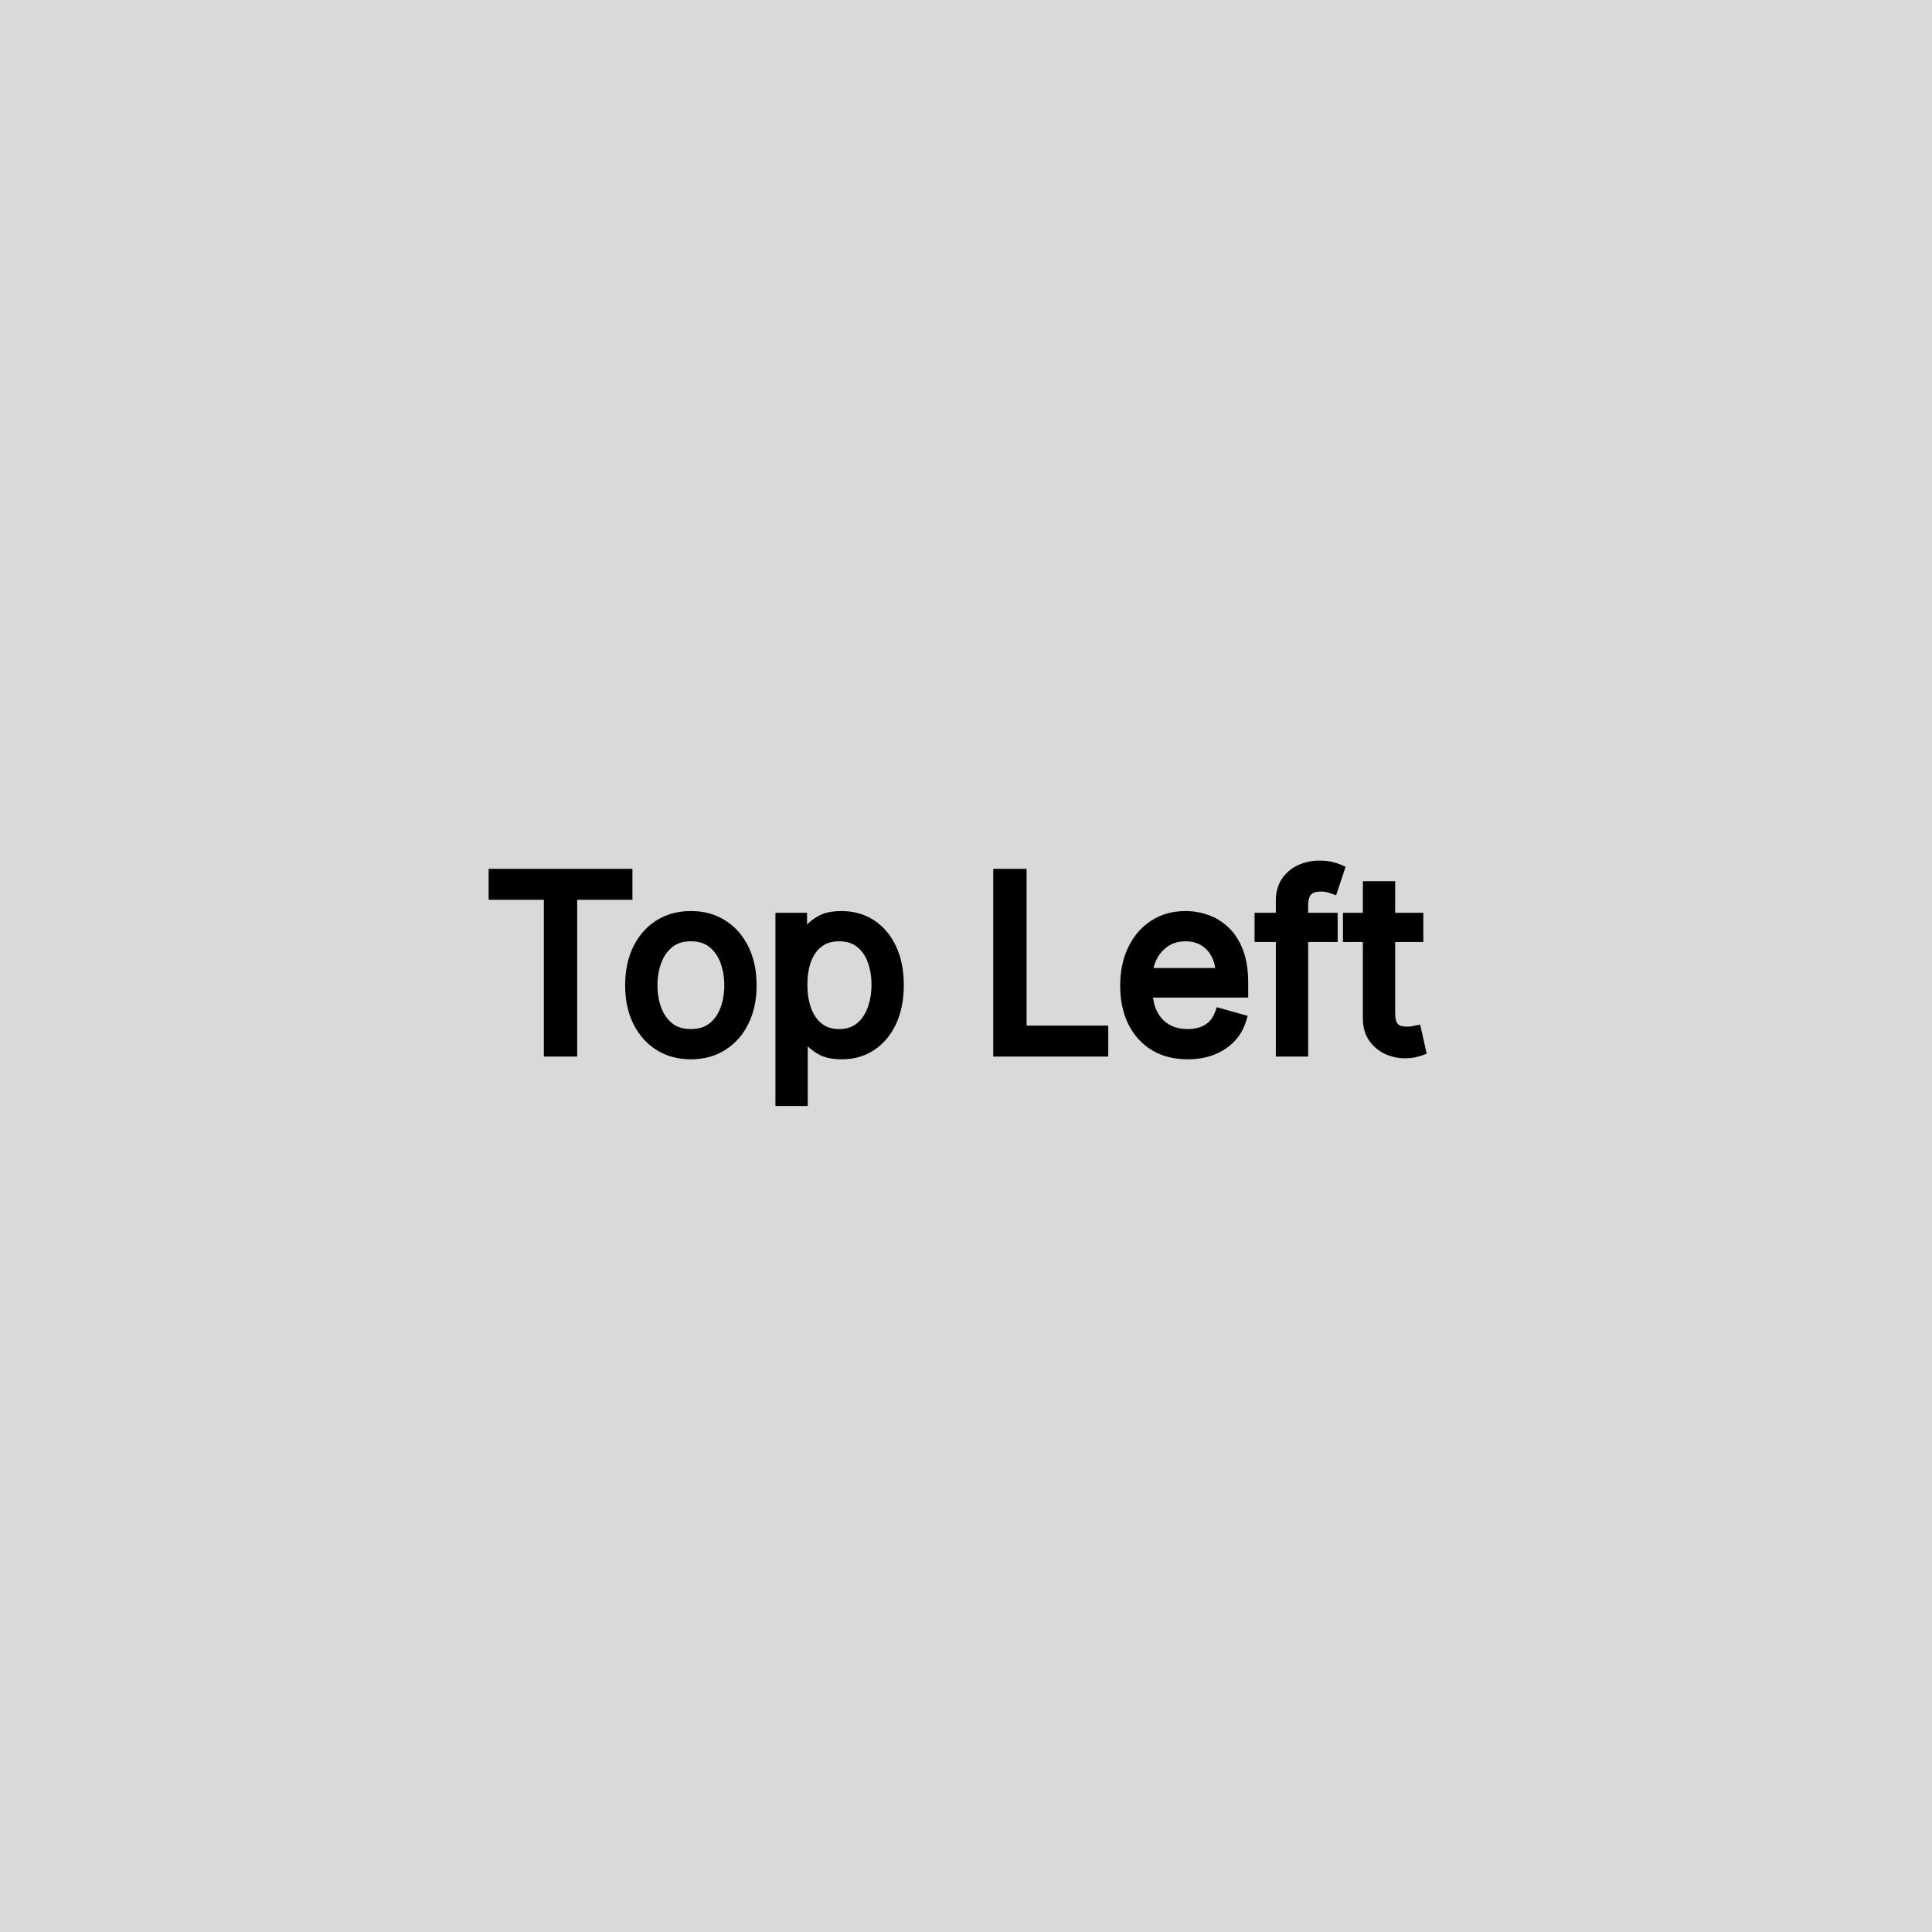
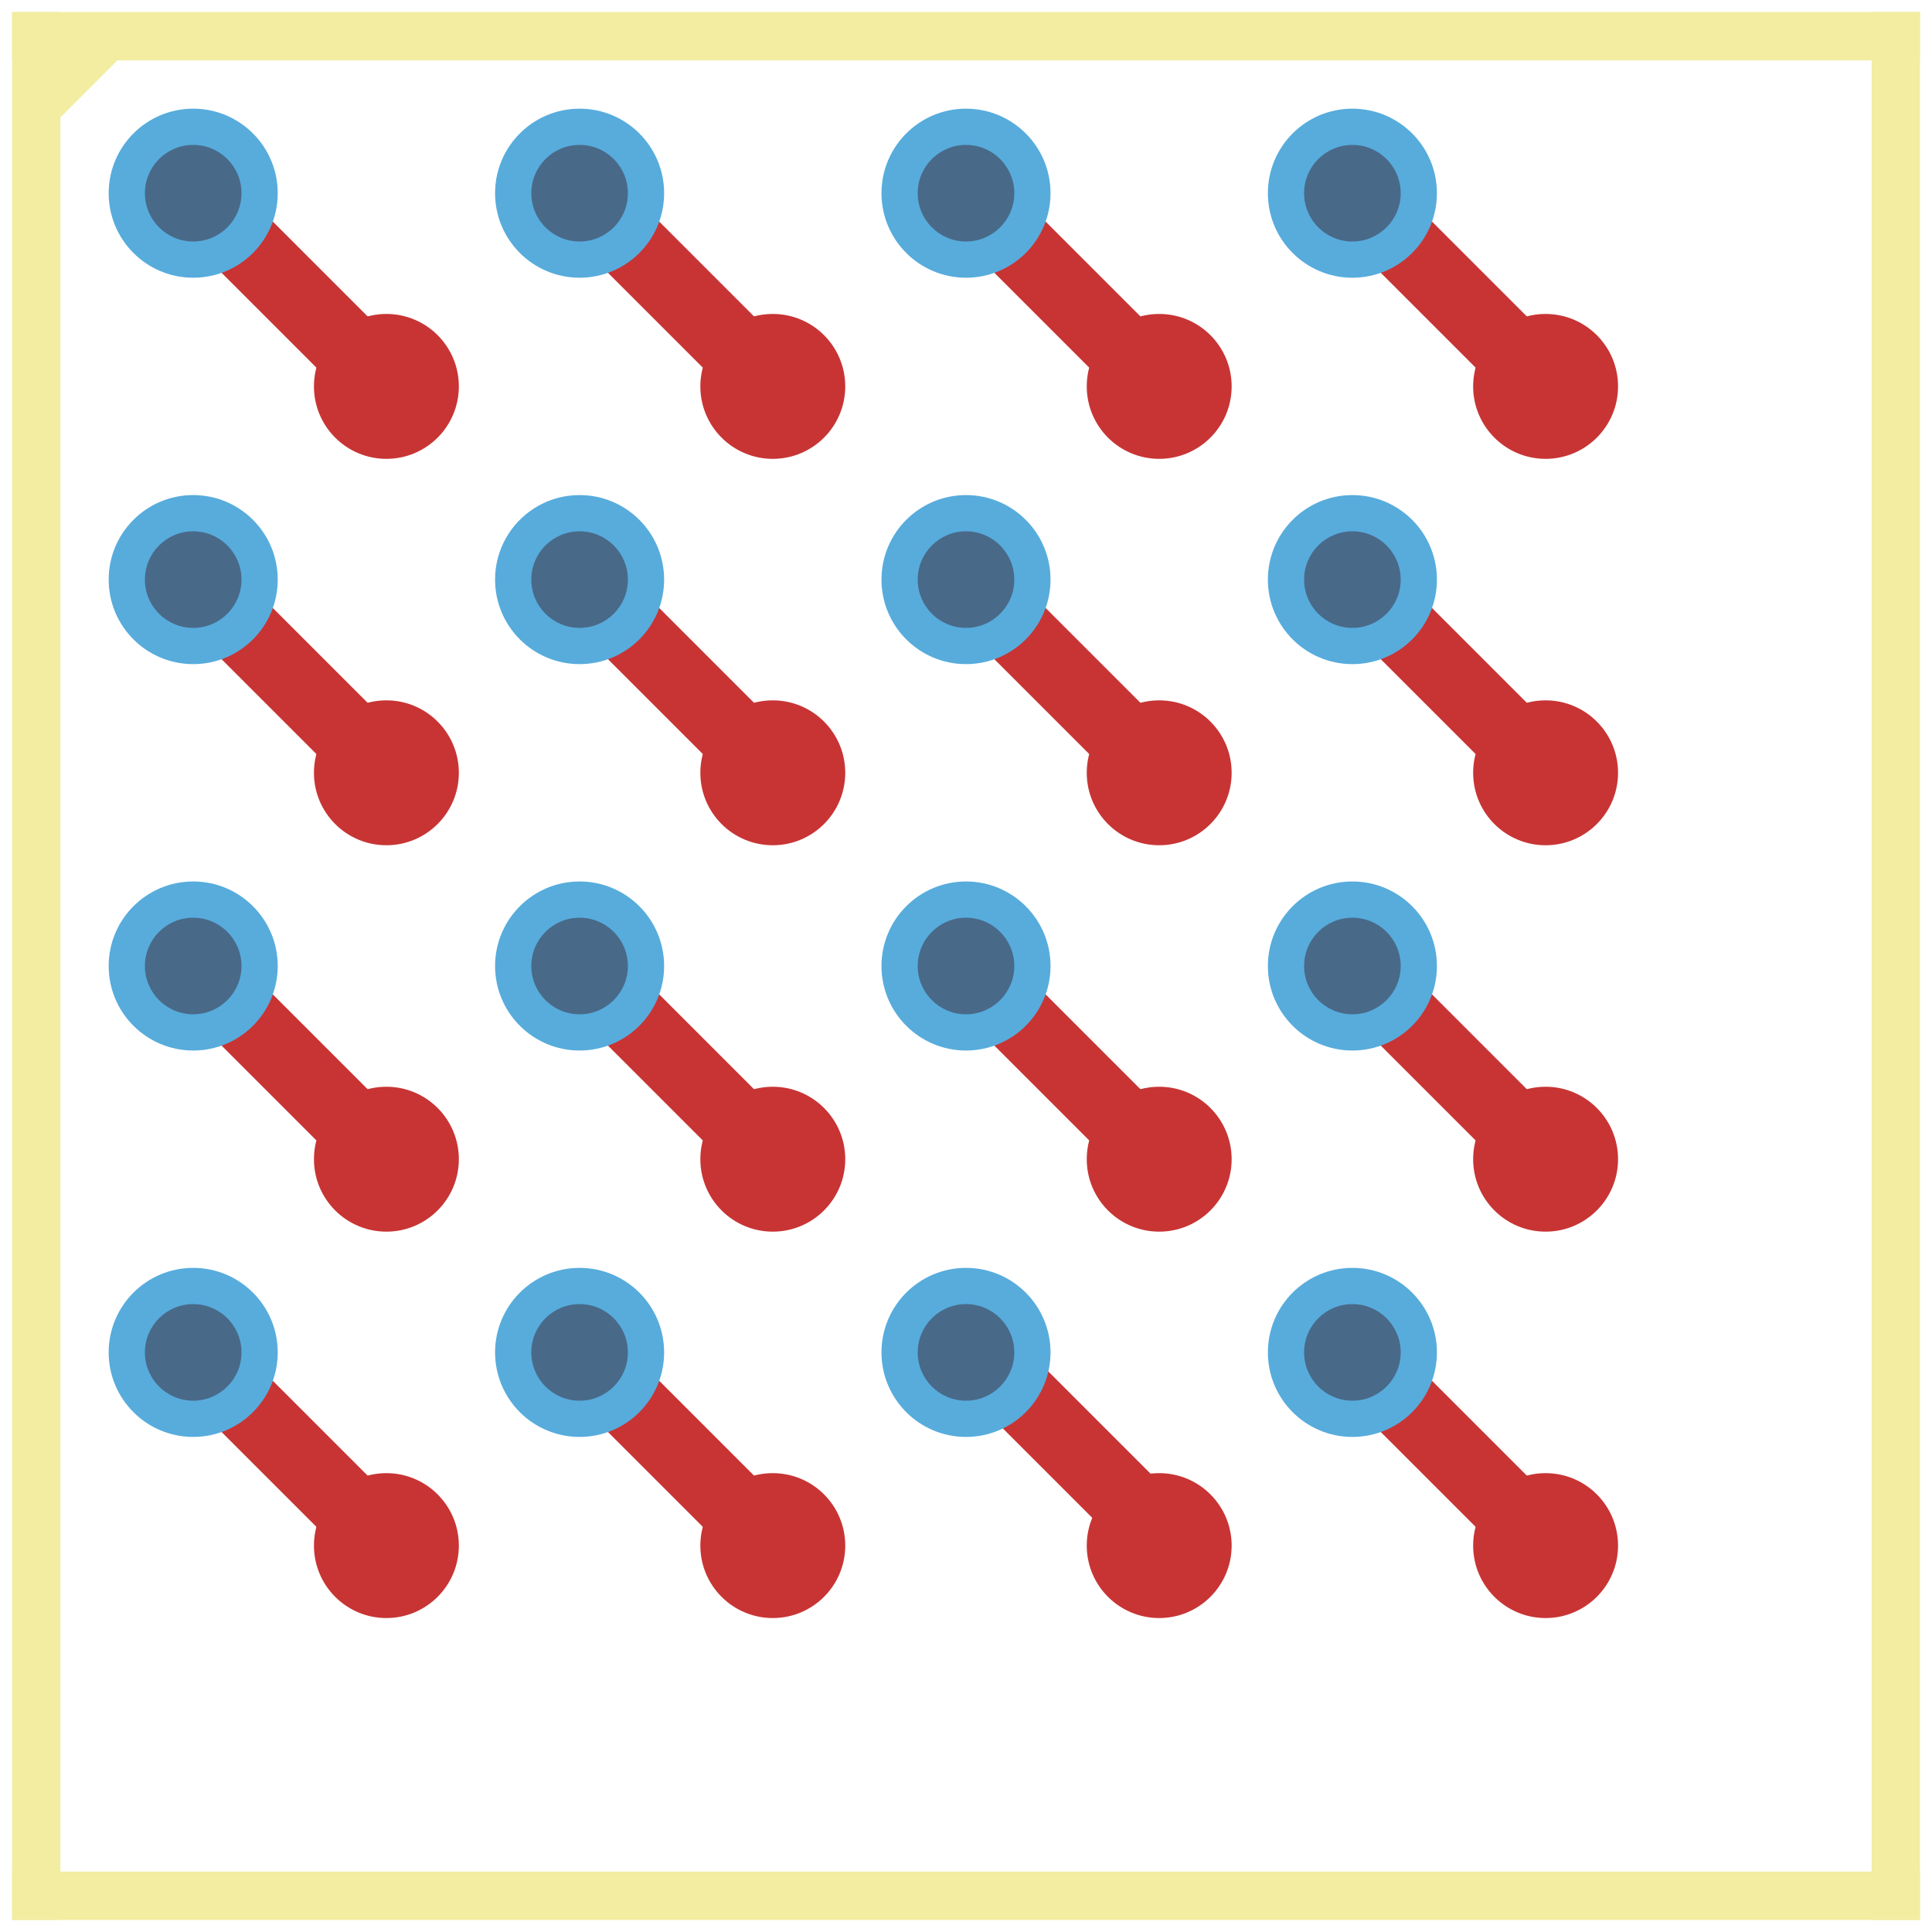
<svg xmlns="http://www.w3.org/2000/svg" width="160" height="160" viewBox="0 0 160 160" fill="none">
-   <rect width="160" height="160" fill="#D9D9D9" />
-   <path d="M40.966 74.017V72.454H51.875V74.017H47.301V87H45.54V74.017H40.966ZM57.216 87.227C56.231 87.227 55.367 86.993 54.624 86.524C53.885 86.055 53.307 85.4 52.891 84.557C52.479 83.714 52.273 82.729 52.273 81.602C52.273 80.466 52.479 79.474 52.891 78.626C53.307 77.779 53.885 77.121 54.624 76.652C55.367 76.183 56.231 75.949 57.216 75.949C58.201 75.949 59.062 76.183 59.801 76.652C60.544 77.121 61.122 77.779 61.534 78.626C61.951 79.474 62.159 80.466 62.159 81.602C62.159 82.729 61.951 83.714 61.534 84.557C61.122 85.4 60.544 86.055 59.801 86.524C59.062 86.993 58.201 87.227 57.216 87.227ZM57.216 85.722C57.964 85.722 58.58 85.53 59.062 85.146C59.545 84.763 59.903 84.258 60.135 83.633C60.367 83.008 60.483 82.331 60.483 81.602C60.483 80.873 60.367 80.194 60.135 79.564C59.903 78.934 59.545 78.425 59.062 78.037C58.58 77.649 57.964 77.454 57.216 77.454C56.468 77.454 55.852 77.649 55.369 78.037C54.886 78.425 54.529 78.934 54.297 79.564C54.065 80.194 53.949 80.873 53.949 81.602C53.949 82.331 54.065 83.008 54.297 83.633C54.529 84.258 54.886 84.763 55.369 85.146C55.852 85.53 56.468 85.722 57.216 85.722ZM64.718 91.091V76.091H66.337V77.824H66.536C66.659 77.635 66.829 77.393 67.047 77.099C67.27 76.801 67.587 76.536 67.999 76.304C68.416 76.067 68.979 75.949 69.689 75.949C70.608 75.949 71.418 76.178 72.118 76.638C72.819 77.097 73.366 77.748 73.759 78.591C74.152 79.434 74.348 80.428 74.348 81.574C74.348 82.729 74.152 83.731 73.759 84.578C73.366 85.421 72.821 86.074 72.125 86.538C71.429 86.998 70.627 87.227 69.718 87.227C69.017 87.227 68.456 87.111 68.034 86.879C67.613 86.642 67.289 86.375 67.061 86.077C66.834 85.774 66.659 85.523 66.536 85.324H66.394V91.091H64.718ZM66.365 81.546C66.365 82.369 66.486 83.096 66.728 83.726C66.969 84.351 67.322 84.841 67.786 85.196C68.25 85.546 68.818 85.722 69.49 85.722C70.191 85.722 70.776 85.537 71.245 85.168C71.718 84.794 72.073 84.292 72.31 83.662C72.552 83.028 72.672 82.322 72.672 81.546C72.672 80.778 72.554 80.087 72.317 79.472C72.085 78.851 71.732 78.361 71.259 78.001C70.79 77.637 70.201 77.454 69.49 77.454C68.809 77.454 68.236 77.627 67.772 77.973C67.308 78.314 66.957 78.792 66.721 79.408C66.484 80.019 66.365 80.731 66.365 81.546ZM82.757 87V72.454H84.519V85.438H91.28V87H82.757ZM98.354 87.227C97.303 87.227 96.396 86.995 95.634 86.531C94.876 86.062 94.291 85.409 93.88 84.571C93.472 83.728 93.269 82.748 93.269 81.631C93.269 80.513 93.472 79.528 93.88 78.676C94.291 77.819 94.865 77.151 95.598 76.673C96.337 76.19 97.199 75.949 98.184 75.949C98.752 75.949 99.313 76.044 99.867 76.233C100.421 76.422 100.925 76.73 101.38 77.156C101.834 77.578 102.196 78.136 102.466 78.832C102.736 79.528 102.871 80.385 102.871 81.403V82.114H94.462V80.665H101.167C101.167 80.049 101.043 79.5 100.797 79.017C100.556 78.534 100.21 78.153 99.76 77.874C99.315 77.594 98.79 77.454 98.184 77.454C97.516 77.454 96.938 77.62 96.451 77.952C95.968 78.278 95.596 78.704 95.336 79.23C95.075 79.756 94.945 80.319 94.945 80.921V81.886C94.945 82.71 95.087 83.409 95.371 83.981C95.66 84.55 96.06 84.983 96.571 85.281C97.083 85.575 97.677 85.722 98.354 85.722C98.794 85.722 99.192 85.66 99.547 85.537C99.907 85.409 100.217 85.22 100.478 84.969C100.738 84.713 100.939 84.396 101.081 84.017L102.701 84.472C102.53 85.021 102.244 85.504 101.841 85.921C101.439 86.332 100.942 86.654 100.35 86.886C99.758 87.114 99.093 87.227 98.354 87.227ZM110.279 76.091V77.511H104.398V76.091H110.279ZM106.159 87V74.585C106.159 73.96 106.306 73.439 106.6 73.023C106.893 72.606 107.275 72.294 107.743 72.085C108.212 71.877 108.707 71.773 109.228 71.773C109.64 71.773 109.976 71.806 110.236 71.872C110.497 71.938 110.691 72 110.819 72.057L110.336 73.506C110.25 73.477 110.132 73.442 109.98 73.399C109.834 73.356 109.64 73.335 109.398 73.335C108.844 73.335 108.444 73.475 108.198 73.754C107.956 74.034 107.836 74.443 107.836 74.983V87H106.159ZM117.372 76.091V77.511H111.719V76.091H117.372ZM113.366 73.477H115.043V83.875C115.043 84.349 115.111 84.704 115.249 84.94C115.391 85.172 115.571 85.329 115.788 85.409C116.011 85.485 116.245 85.523 116.491 85.523C116.676 85.523 116.828 85.513 116.946 85.494C117.064 85.471 117.159 85.452 117.23 85.438L117.571 86.943C117.457 86.986 117.299 87.028 117.095 87.071C116.892 87.118 116.634 87.142 116.321 87.142C115.848 87.142 115.384 87.04 114.929 86.837C114.479 86.633 114.105 86.323 113.807 85.906C113.513 85.49 113.366 84.964 113.366 84.329V73.477Z" fill="black" />
-   <path d="M40.966 74.017H40.466V74.517H40.966V74.017ZM40.966 72.454V71.954H40.466V72.454H40.966ZM51.875 72.454H52.375V71.954H51.875V72.454ZM51.875 74.017V74.517H52.375V74.017H51.875ZM47.301 74.017V73.517H46.801V74.017H47.301ZM47.301 87V87.5H47.801V87H47.301ZM45.54 87H45.04V87.5H45.54V87ZM45.54 74.017H46.04V73.517H45.54V74.017ZM41.466 74.017V72.454H40.466V74.017H41.466ZM40.966 72.954H51.875V71.954H40.966V72.954ZM51.375 72.454V74.017H52.375V72.454H51.375ZM51.875 73.517H47.301V74.517H51.875V73.517ZM46.801 74.017V87H47.801V74.017H46.801ZM47.301 86.5H45.54V87.5H47.301V86.5ZM46.04 87V74.017H45.04V87H46.04ZM45.54 73.517H40.966V74.517H45.54V73.517ZM54.624 86.524L54.356 86.946L54.357 86.947L54.624 86.524ZM52.891 84.557L52.441 84.776L52.442 84.778L52.891 84.557ZM52.891 78.626L52.442 78.406L52.441 78.408L52.891 78.626ZM54.624 76.652L54.357 76.229L54.356 76.23L54.624 76.652ZM59.801 76.652L59.533 77.074L59.534 77.075L59.801 76.652ZM61.534 78.626L61.084 78.845L61.085 78.847L61.534 78.626ZM61.534 84.557L61.086 84.335L61.085 84.337L61.534 84.557ZM59.801 86.524L59.534 86.101L59.533 86.102L59.801 86.524ZM59.062 85.146L58.752 84.755L58.752 84.755L59.062 85.146ZM60.135 83.633L60.604 83.808L60.604 83.808L60.135 83.633ZM60.135 79.564L60.604 79.391L60.604 79.391L60.135 79.564ZM59.062 78.037L59.376 77.647L59.376 77.647L59.062 78.037ZM55.369 78.037L55.056 77.647L55.056 77.647L55.369 78.037ZM54.297 79.564L53.828 79.391L53.828 79.391L54.297 79.564ZM54.297 83.633L53.828 83.808L53.828 83.808L54.297 83.633ZM55.369 85.146L55.68 84.755L55.68 84.755L55.369 85.146ZM57.216 86.727C56.314 86.727 55.544 86.514 54.89 86.101L54.357 86.947C55.19 87.472 56.148 87.727 57.216 87.727V86.727ZM54.892 86.102C54.236 85.686 53.718 85.102 53.339 84.335L52.442 84.778C52.897 85.697 53.534 86.425 54.356 86.946L54.892 86.102ZM53.34 84.337C52.967 83.575 52.773 82.668 52.773 81.602H51.773C51.773 82.79 51.99 83.853 52.441 84.776L53.34 84.337ZM52.773 81.602C52.773 80.526 52.968 79.612 53.34 78.845L52.441 78.408C51.99 79.336 51.773 80.406 51.773 81.602H52.773ZM53.339 78.847C53.719 78.075 54.237 77.49 54.892 77.074L54.356 76.23C53.533 76.752 52.896 77.483 52.442 78.406L53.339 78.847ZM54.89 77.075C55.544 76.662 56.314 76.449 57.216 76.449V75.449C56.148 75.449 55.19 75.704 54.357 76.229L54.89 77.075ZM57.216 76.449C58.118 76.449 58.885 76.662 59.533 77.074L60.069 76.23C59.24 75.704 58.283 75.449 57.216 75.449V76.449ZM59.534 77.075C60.193 77.49 60.71 78.075 61.084 78.845L61.984 78.408C61.534 77.483 60.896 76.751 60.068 76.229L59.534 77.075ZM61.085 78.847C61.462 79.613 61.659 80.527 61.659 81.602H62.659C62.659 80.405 62.439 79.335 61.983 78.406L61.085 78.847ZM61.659 81.602C61.659 82.667 61.462 83.574 61.086 84.335L61.982 84.778C62.439 83.854 62.659 82.791 62.659 81.602H61.659ZM61.085 84.337C60.711 85.103 60.194 85.685 59.534 86.101L60.068 86.947C60.895 86.425 61.533 85.697 61.983 84.776L61.085 84.337ZM59.533 86.102C58.885 86.514 58.118 86.727 57.216 86.727V87.727C58.283 87.727 59.24 87.472 60.069 86.946L59.533 86.102ZM57.216 86.222C58.052 86.222 58.784 86.006 59.373 85.538L58.752 84.755C58.375 85.054 57.876 85.222 57.216 85.222V86.222ZM59.373 85.538C59.934 85.093 60.343 84.511 60.604 83.808L59.666 83.46C59.463 84.006 59.157 84.433 58.752 84.755L59.373 85.538ZM60.604 83.808C60.858 83.122 60.983 82.385 60.983 81.602H59.983C59.983 82.278 59.876 82.895 59.666 83.46L60.604 83.808ZM60.983 81.602C60.983 80.819 60.858 80.081 60.604 79.391L59.666 79.737C59.876 80.307 59.983 80.927 59.983 81.602H60.983ZM60.604 79.391C60.343 78.684 59.935 78.097 59.376 77.647L58.749 78.427C59.156 78.753 59.462 79.185 59.666 79.737L60.604 79.391ZM59.376 77.647C58.787 77.174 58.053 76.954 57.216 76.954V77.954C57.874 77.954 58.372 78.124 58.749 78.427L59.376 77.647ZM57.216 76.954C56.378 76.954 55.645 77.174 55.056 77.647L55.683 78.427C56.059 78.124 56.557 77.954 57.216 77.954V76.954ZM55.056 77.647C54.497 78.097 54.088 78.684 53.828 79.391L54.766 79.737C54.969 79.185 55.276 78.753 55.683 78.427L55.056 77.647ZM53.828 79.391C53.574 80.081 53.449 80.819 53.449 81.602H54.449C54.449 80.927 54.556 80.307 54.766 79.737L53.828 79.391ZM53.449 81.602C53.449 82.385 53.574 83.122 53.828 83.808L54.766 83.46C54.556 82.895 54.449 82.278 54.449 81.602H53.449ZM53.828 83.808C54.089 84.511 54.498 85.093 55.058 85.538L55.68 84.755C55.275 84.433 54.968 84.006 54.766 83.46L53.828 83.808ZM55.058 85.538C55.647 86.006 56.38 86.222 57.216 86.222V85.222C56.556 85.222 56.057 85.054 55.68 84.755L55.058 85.538ZM64.718 91.091H64.218V91.591H64.718V91.091ZM64.718 76.091V75.591H64.218V76.091H64.718ZM66.337 76.091H66.837V75.591H66.337V76.091ZM66.337 77.824H65.837V78.324H66.337V77.824ZM66.536 77.824V78.324H66.807L66.955 78.096L66.536 77.824ZM67.047 77.099L66.647 76.8L66.646 76.802L67.047 77.099ZM67.999 76.304L68.244 76.74L68.246 76.739L67.999 76.304ZM72.118 76.638L72.392 76.22L72.392 76.22L72.118 76.638ZM73.759 78.591L74.212 78.38L74.212 78.38L73.759 78.591ZM73.759 84.578L74.212 84.789L74.213 84.788L73.759 84.578ZM72.125 86.538L72.401 86.956L72.403 86.954L72.125 86.538ZM68.034 86.879L67.79 87.315L67.793 87.317L68.034 86.879ZM67.061 86.077L66.661 86.377L66.664 86.38L67.061 86.077ZM66.536 85.324L66.961 85.061L66.814 84.824H66.536V85.324ZM66.394 85.324V84.824H65.894V85.324H66.394ZM66.394 91.091V91.591H66.894V91.091H66.394ZM66.728 83.726L66.261 83.905L66.261 83.906L66.728 83.726ZM67.786 85.196L67.482 85.593L67.485 85.595L67.786 85.196ZM71.245 85.168L71.554 85.56L71.555 85.56L71.245 85.168ZM72.31 83.662L71.843 83.484L71.842 83.486L72.31 83.662ZM72.317 79.472L71.849 79.647L71.85 79.651L72.317 79.472ZM71.259 78.001L70.952 78.396L70.956 78.4L71.259 78.001ZM67.772 77.973L68.068 78.376L68.07 78.374L67.772 77.973ZM66.721 79.408L67.187 79.588L67.187 79.587L66.721 79.408ZM65.218 91.091V76.091H64.218V91.091H65.218ZM64.718 76.591H66.337V75.591H64.718V76.591ZM65.837 76.091V77.824H66.837V76.091H65.837ZM66.337 78.324H66.536V77.324H66.337V78.324ZM66.955 78.096C67.07 77.919 67.234 77.687 67.449 77.397L66.646 76.802C66.425 77.099 66.248 77.35 66.117 77.551L66.955 78.096ZM67.448 77.398C67.619 77.169 67.877 76.946 68.244 76.74L67.754 75.868C67.297 76.126 66.92 76.433 66.647 76.8L67.448 77.398ZM68.246 76.739C68.56 76.561 69.027 76.449 69.689 76.449V75.449C68.931 75.449 68.272 75.574 67.752 75.869L68.246 76.739ZM69.689 76.449C70.52 76.449 71.233 76.655 71.844 77.056L72.392 76.22C71.602 75.702 70.695 75.449 69.689 75.449V76.449ZM71.844 77.056C72.459 77.459 72.948 78.034 73.306 78.802L74.212 78.38C73.784 77.462 73.179 76.735 72.392 76.22L71.844 77.056ZM73.306 78.802C73.662 79.565 73.848 80.484 73.848 81.574H74.848C74.848 80.372 74.642 79.302 74.212 78.38L73.306 78.802ZM73.848 81.574C73.848 82.673 73.661 83.6 73.305 84.368L74.213 84.788C74.642 83.861 74.848 82.785 74.848 81.574H73.848ZM73.306 84.367C72.947 85.136 72.46 85.715 71.848 86.122L72.403 86.954C73.183 86.434 73.785 85.706 74.212 84.789L73.306 84.367ZM71.85 86.121C71.243 86.522 70.538 86.727 69.718 86.727V87.727C70.716 87.727 71.616 87.474 72.401 86.956L71.85 86.121ZM69.718 86.727C69.065 86.727 68.597 86.618 68.276 86.441L67.793 87.317C68.315 87.604 68.969 87.727 69.718 87.727V86.727ZM68.279 86.443C67.901 86.231 67.635 86.004 67.459 85.774L66.664 86.38C66.942 86.746 67.325 87.054 67.79 87.315L68.279 86.443ZM67.461 85.777C67.238 85.479 67.073 85.242 66.961 85.061L66.111 85.587C66.245 85.804 66.43 86.068 66.661 86.377L67.461 85.777ZM66.536 84.824H66.394V85.824H66.536V84.824ZM65.894 85.324V91.091H66.894V85.324H65.894ZM66.394 90.591H64.718V91.591H66.394V90.591ZM65.865 81.546C65.865 82.417 65.993 83.207 66.261 83.905L67.195 83.547C66.979 82.985 66.865 82.321 66.865 81.546H65.865ZM66.261 83.906C66.531 84.604 66.935 85.174 67.482 85.593L68.09 84.799C67.709 84.508 67.407 84.098 67.194 83.546L66.261 83.906ZM67.485 85.595C68.049 86.021 68.727 86.222 69.49 86.222V85.222C68.909 85.222 68.451 85.072 68.087 84.797L67.485 85.595ZM69.49 86.222C70.283 86.222 70.982 86.011 71.554 85.56L70.935 84.775C70.569 85.063 70.099 85.222 69.49 85.222V86.222ZM71.555 85.56C72.108 85.123 72.513 84.543 72.778 83.838L71.842 83.486C71.633 84.041 71.329 84.464 70.935 84.775L71.555 85.56ZM72.777 83.84C73.043 83.141 73.172 82.374 73.172 81.546H72.172C72.172 82.27 72.06 82.914 71.843 83.484L72.777 83.84ZM73.172 81.546C73.172 80.727 73.046 79.973 72.784 79.292L71.85 79.651C72.062 80.201 72.172 80.83 72.172 81.546H73.172ZM72.785 79.296C72.524 78.598 72.118 78.027 71.561 77.603L70.956 78.4C71.346 78.696 71.646 79.105 71.849 79.647L72.785 79.296ZM71.566 77.607C70.993 77.161 70.289 76.954 69.49 76.954V77.954C70.112 77.954 70.587 78.112 70.952 78.396L71.566 77.607ZM69.49 76.954C68.721 76.954 68.038 77.151 67.473 77.572L68.07 78.374C68.433 78.104 68.896 77.954 69.49 77.954V76.954ZM67.476 77.57C66.924 77.975 66.52 78.537 66.254 79.228L67.187 79.587C67.395 79.048 67.692 78.652 68.068 78.376L67.476 77.57ZM66.254 79.227C65.99 79.907 65.865 80.684 65.865 81.546H66.865C66.865 80.778 66.977 80.129 67.187 79.588L66.254 79.227ZM82.757 87H82.257V87.5H82.757V87ZM82.757 72.454V71.954H82.257V72.454H82.757ZM84.519 72.454H85.019V71.954H84.519V72.454ZM84.519 85.438H84.019V85.938H84.519V85.438ZM91.28 85.438H91.78V84.938H91.28V85.438ZM91.28 87V87.5H91.78V87H91.28ZM83.257 87V72.454H82.257V87H83.257ZM82.757 72.954H84.519V71.954H82.757V72.954ZM84.019 72.454V85.438H85.019V72.454H84.019ZM84.519 85.938H91.28V84.938H84.519V85.938ZM90.78 85.438V87H91.78V85.438H90.78ZM91.28 86.5H82.757V87.5H91.28V86.5ZM95.634 86.531L95.371 86.957L95.374 86.958L95.634 86.531ZM93.88 84.571L93.429 84.788L93.431 84.792L93.88 84.571ZM93.88 78.676L93.429 78.46L93.428 78.461L93.88 78.676ZM95.598 76.673L95.871 77.092L95.872 77.092L95.598 76.673ZM99.867 76.233L100.029 75.76L100.029 75.76L99.867 76.233ZM101.38 77.156L101.038 77.521L101.04 77.523L101.38 77.156ZM102.466 78.832L102.932 78.652L102.932 78.652L102.466 78.832ZM102.871 82.114V82.614H103.371V82.114H102.871ZM94.462 82.114H93.962V82.614H94.462V82.114ZM94.462 80.665V80.165H93.962V80.665H94.462ZM101.167 80.665V81.165H101.667V80.665H101.167ZM100.797 79.017L100.35 79.241L100.352 79.244L100.797 79.017ZM99.76 77.874L99.495 78.297L99.496 78.298L99.76 77.874ZM96.451 77.952L96.731 78.366L96.732 78.365L96.451 77.952ZM95.336 79.23L94.888 79.008L94.888 79.008L95.336 79.23ZM95.371 83.981L94.923 84.204L94.925 84.208L95.371 83.981ZM96.571 85.281L96.319 85.713L96.322 85.715L96.571 85.281ZM99.547 85.537L99.711 86.009L99.715 86.008L99.547 85.537ZM100.478 84.969L100.825 85.329L100.828 85.326L100.478 84.969ZM101.081 84.017L101.216 83.536L100.774 83.412L100.613 83.841L101.081 84.017ZM102.701 84.472L103.178 84.62L103.33 84.129L102.836 83.99L102.701 84.472ZM101.841 85.921L102.199 86.27L102.201 86.268L101.841 85.921ZM100.35 86.886L100.529 87.353L100.532 87.352L100.35 86.886ZM98.354 86.727C97.378 86.727 96.565 86.513 95.894 86.104L95.374 86.958C96.228 87.478 97.228 87.727 98.354 87.727V86.727ZM95.897 86.106C95.223 85.689 94.701 85.109 94.328 84.35L93.431 84.792C93.882 85.71 94.529 86.436 95.371 86.956L95.897 86.106ZM94.33 84.353C93.961 83.59 93.769 82.687 93.769 81.631H92.769C92.769 82.809 92.984 83.866 93.429 84.788L94.33 84.353ZM93.769 81.631C93.769 80.574 93.961 79.665 94.331 78.892L93.428 78.461C92.984 79.391 92.769 80.452 92.769 81.631H93.769ZM94.33 78.893C94.706 78.111 95.221 77.516 95.871 77.092L95.325 76.254C94.508 76.787 93.877 77.527 93.429 78.46L94.33 78.893ZM95.872 77.092C96.52 76.668 97.284 76.449 98.184 76.449V75.449C97.113 75.449 96.154 75.713 95.325 76.255L95.872 77.092ZM98.184 76.449C98.695 76.449 99.202 76.534 99.705 76.706L100.029 75.76C99.424 75.553 98.808 75.449 98.184 75.449V76.449ZM99.705 76.706C100.188 76.871 100.631 77.14 101.038 77.521L101.722 76.791C101.219 76.32 100.654 75.974 100.029 75.76L99.705 76.706ZM101.04 77.523C101.428 77.883 101.752 78.374 102 79.013L102.932 78.652C102.641 77.899 102.24 77.272 101.72 76.79L101.04 77.523ZM102 79.013C102.241 79.635 102.371 80.426 102.371 81.403H103.371C103.371 80.345 103.231 79.422 102.932 78.652L102 79.013ZM102.371 81.403V82.114H103.371V81.403H102.371ZM102.871 81.614H94.462V82.614H102.871V81.614ZM94.962 82.114V80.665H93.962V82.114H94.962ZM94.462 81.165H101.167V80.165H94.462V81.165ZM101.667 80.665C101.667 79.981 101.529 79.352 101.243 78.79L100.352 79.244C100.558 79.648 100.667 80.117 100.667 80.665H101.667ZM101.244 78.793C100.962 78.23 100.554 77.778 100.024 77.449L99.496 78.298C99.866 78.528 100.149 78.839 100.35 79.241L101.244 78.793ZM100.026 77.45C99.49 77.114 98.869 76.954 98.184 76.954V77.954C98.71 77.954 99.141 78.075 99.495 78.297L100.026 77.45ZM98.184 76.954C97.43 76.954 96.751 77.143 96.17 77.538L96.732 78.365C97.126 78.097 97.603 77.954 98.184 77.954V76.954ZM96.171 77.538C95.615 77.913 95.186 78.406 94.888 79.008L95.784 79.452C96.006 79.004 96.32 78.644 96.731 78.366L96.171 77.538ZM94.888 79.008C94.592 79.605 94.445 80.244 94.445 80.921H95.445C95.445 80.394 95.558 79.907 95.784 79.452L94.888 79.008ZM94.445 80.921V81.886H95.445V80.921H94.445ZM94.445 81.886C94.445 82.766 94.596 83.545 94.923 84.204L95.819 83.759C95.578 83.272 95.445 82.655 95.445 81.886H94.445ZM94.925 84.208C95.254 84.855 95.719 85.363 96.319 85.713L96.823 84.849C96.401 84.603 96.066 84.244 95.817 83.755L94.925 84.208ZM96.322 85.715C96.92 86.058 97.603 86.222 98.354 86.222V85.222C97.751 85.222 97.245 85.092 96.82 84.848L96.322 85.715ZM98.354 86.222C98.841 86.222 99.295 86.153 99.711 86.009L99.383 85.064C99.089 85.166 98.748 85.222 98.354 85.222V86.222ZM99.715 86.008C100.138 85.858 100.51 85.632 100.825 85.329L100.131 84.609C99.924 84.808 99.676 84.96 99.38 85.066L99.715 86.008ZM100.828 85.326C101.146 85.013 101.385 84.632 101.549 84.193L100.613 83.841C100.494 84.159 100.33 84.413 100.127 84.612L100.828 85.326ZM100.946 84.498L102.566 84.953L102.836 83.99L101.216 83.536L100.946 84.498ZM102.223 84.323C102.076 84.797 101.83 85.212 101.482 85.573L102.201 86.268C102.657 85.795 102.984 85.244 103.178 84.62L102.223 84.323ZM101.484 85.571C101.136 85.927 100.7 86.212 100.167 86.421L100.532 87.352C101.183 87.097 101.742 86.737 102.199 86.27L101.484 85.571ZM100.171 86.42C99.644 86.622 99.041 86.727 98.354 86.727V87.727C99.144 87.727 99.871 87.606 100.529 87.353L100.171 86.42ZM110.279 76.091H110.779V75.591H110.279V76.091ZM110.279 77.511V78.011H110.779V77.511H110.279ZM104.398 77.511H103.898V78.011H104.398V77.511ZM104.398 76.091V75.591H103.898V76.091H104.398ZM106.159 87H105.659V87.5H106.159V87ZM106.6 73.023L106.191 72.735L106.191 72.735L106.6 73.023ZM107.743 72.085L107.54 71.628L107.54 71.628L107.743 72.085ZM110.236 71.872L110.113 72.357L110.113 72.357L110.236 71.872ZM110.819 72.057L111.293 72.215L111.436 71.784L111.022 71.6L110.819 72.057ZM110.336 73.506L110.177 73.98L110.652 74.138L110.81 73.664L110.336 73.506ZM109.98 73.399L109.841 73.879L109.845 73.88L109.98 73.399ZM108.198 73.754L107.823 73.424L107.82 73.427L108.198 73.754ZM107.836 87V87.5H108.336V87H107.836ZM109.779 76.091V77.511H110.779V76.091H109.779ZM110.279 77.011H104.398V78.011H110.279V77.011ZM104.898 77.511V76.091H103.898V77.511H104.898ZM104.398 76.591H110.279V75.591H104.398V76.591ZM106.659 87V74.585H105.659V87H106.659ZM106.659 74.585C106.659 74.04 106.787 73.626 107.009 73.311L106.191 72.735C105.826 73.253 105.659 73.881 105.659 74.585H106.659ZM107.009 73.311C107.25 72.968 107.56 72.714 107.946 72.542L107.54 71.628C106.989 71.873 106.537 72.244 106.191 72.735L107.009 73.311ZM107.946 72.542C108.35 72.363 108.776 72.273 109.228 72.273V71.273C108.638 71.273 108.074 71.391 107.54 71.628L107.946 72.542ZM109.228 72.273C109.618 72.273 109.908 72.305 110.113 72.357L110.359 71.388C110.043 71.307 109.662 71.273 109.228 71.273V72.273ZM110.113 72.357C110.366 72.421 110.527 72.475 110.615 72.514L111.022 71.6C110.854 71.525 110.627 71.456 110.359 71.388L110.113 72.357ZM110.344 71.899L109.861 73.348L110.81 73.664L111.293 72.215L110.344 71.899ZM110.494 73.031C110.397 72.999 110.27 72.961 110.116 72.918L109.845 73.88C109.994 73.922 110.103 73.955 110.177 73.98L110.494 73.031ZM110.12 72.919C109.909 72.858 109.663 72.835 109.398 72.835V73.835C109.616 73.835 109.758 73.855 109.841 73.879L110.12 72.919ZM109.398 72.835C108.771 72.835 108.202 72.993 107.823 73.424L108.573 74.085C108.686 73.957 108.917 73.835 109.398 73.835V72.835ZM107.82 73.427C107.47 73.832 107.336 74.377 107.336 74.983H108.336C108.336 74.509 108.442 74.236 108.576 74.081L107.82 73.427ZM107.336 74.983V87H108.336V74.983H107.336ZM107.836 86.5H106.159V87.5H107.836V86.5ZM117.372 76.091H117.872V75.591H117.372V76.091ZM117.372 77.511V78.011H117.872V77.511H117.372ZM111.719 77.511H111.219V78.011H111.719V77.511ZM111.719 76.091V75.591H111.219V76.091H111.719ZM113.366 73.477V72.977H112.866V73.477H113.366ZM115.043 73.477H115.543V72.977H115.043V73.477ZM115.249 84.94L114.816 85.191L114.822 85.201L115.249 84.94ZM115.788 85.409L115.615 85.878L115.627 85.882L115.788 85.409ZM116.946 85.494L117.025 85.988L117.035 85.987L117.044 85.985L116.946 85.494ZM117.23 85.438L117.718 85.327L117.61 84.852L117.132 84.947L117.23 85.438ZM117.571 86.943L117.747 87.411L118.155 87.258L118.059 86.833L117.571 86.943ZM117.095 87.071L116.993 86.582L116.982 86.584L117.095 87.071ZM114.929 86.837L114.723 87.292L114.725 87.293L114.929 86.837ZM113.807 85.906L113.398 86.194L113.4 86.197L113.807 85.906ZM116.872 76.091V77.511H117.872V76.091H116.872ZM117.372 77.011H111.719V78.011H117.372V77.011ZM112.219 77.511V76.091H111.219V77.511H112.219ZM111.719 76.591H117.372V75.591H111.719V76.591ZM113.366 73.977H115.043V72.977H113.366V73.977ZM114.543 73.477V83.875H115.543V73.477H114.543ZM114.543 83.875C114.543 84.38 114.613 84.841 114.816 85.191L115.681 84.689C115.61 84.566 115.543 84.317 115.543 83.875H114.543ZM114.822 85.201C115.012 85.512 115.275 85.752 115.615 85.878L115.962 84.94C115.867 84.905 115.769 84.833 115.675 84.679L114.822 85.201ZM115.627 85.882C115.904 85.977 116.193 86.023 116.491 86.023V85.023C116.297 85.023 116.118 84.993 115.949 84.936L115.627 85.882ZM116.491 86.023C116.69 86.023 116.871 86.013 117.025 85.988L116.867 85.001C116.785 85.014 116.662 85.023 116.491 85.023V86.023ZM117.044 85.985C117.162 85.961 117.257 85.942 117.328 85.928L117.132 84.947C117.061 84.961 116.966 84.98 116.848 85.004L117.044 85.985ZM116.742 85.548L117.083 87.054L118.059 86.833L117.718 85.327L116.742 85.548ZM117.395 86.475C117.317 86.505 117.186 86.541 116.993 86.582L117.198 87.56C117.411 87.516 117.598 87.467 117.747 87.411L117.395 86.475ZM116.982 86.584C116.829 86.62 116.612 86.642 116.321 86.642V87.642C116.655 87.642 116.954 87.617 117.208 87.558L116.982 86.584ZM116.321 86.642C115.922 86.642 115.527 86.557 115.133 86.38L114.725 87.293C115.24 87.524 115.773 87.642 116.321 87.642V86.642ZM115.135 86.381C114.769 86.215 114.463 85.963 114.213 85.615L113.4 86.197C113.748 86.683 114.19 87.051 114.723 87.292L115.135 86.381ZM114.216 85.618C113.995 85.305 113.866 84.886 113.866 84.329H112.866C112.866 85.042 113.032 85.675 113.398 86.194L114.216 85.618ZM113.866 84.329V73.477H112.866V84.329H113.866Z" fill="black" />
+   <circle cx="64" cy="96" r="6" fill="#C83434" />
+   <circle cx="32" cy="96" r="6" fill="#C83434" />
+   <circle cx="32" cy="128" r="6" fill="#C83434" />
+   <circle cx="64" cy="128" r="6" fill="#C83434" />
+   <circle cx="128" cy="96" r="6" fill="#C83434" />
+   <circle cx="96" cy="96" r="6" fill="#C83434" />
+   <circle cx="96" cy="128" r="6" fill="#C83434" />
+   <circle cx="128" cy="128" r="6" fill="#C83434" />
+   <circle cx="128" cy="32" r="6" fill="#C83434" />
+   <circle cx="96" cy="32" r="6" fill="#C83434" />
+   <circle cx="96" cy="64" r="6" fill="#C83434" />
+   <circle cx="128" cy="64" r="6" fill="#C83434" />
+   <circle cx="64" cy="32" r="6" fill="#C83434" />
+   <circle cx="32" cy="32" r="6" fill="#C83434" />
+   <circle cx="32" cy="64" r="6" fill="#C83434" />
+   <circle cx="64" cy="64" r="6" fill="#C83434" />
+   <rect width="6" height="20" transform="matrix(-0.707107 0.707107 0.707107 0.707107 19.0502 14.8076)" fill="#C83434" />
+   <rect width="6" height="20" transform="matrix(-0.707107 0.707107 0.707107 0.707107 51.0502 14.8076)" fill="#C83434" />
+   <rect width="6" height="20" transform="matrix(-0.707107 0.707107 0.707107 0.707107 83.0502 14.8076)" fill="#C83434" />
+   <rect width="6" height="20" transform="matrix(-0.707107 0.707107 0.707107 0.707107 115.05 14.8076)" fill="#C83434" />
+   <rect width="6" height="20" transform="matrix(-0.707107 0.707107 0.707107 0.707107 115.05 46.8076)" fill="#C83434" />
+   <rect width="6" height="20" transform="matrix(-0.707107 0.707107 0.707107 0.707107 83.0502 46.8076)" fill="#C83434" />
+   <rect width="6" height="20" transform="matrix(-0.707107 0.707107 0.707107 0.707107 51.0502 46.8076)" fill="#C83434" />
+   <rect width="6" height="20" transform="matrix(-0.707107 0.707107 0.707107 0.707107 19.0502 46.8076)" fill="#C83434" />
+   <rect width="6" height="20" transform="matrix(-0.707107 0.707107 0.707107 0.707107 19.0502 78.8076)" fill="#C83434" />
+   <rect width="6" height="20" transform="matrix(-0.707107 0.707107 0.707107 0.707107 51.0502 78.8076)" fill="#C83434" />
+   <rect width="6" height="20" transform="matrix(-0.707107 0.707107 0.707107 0.707107 51.0502 110.808)" fill="#C83434" />
+   <rect width="6" height="20" transform="matrix(-0.707107 0.707107 0.707107 0.707107 19.0502 110.808)" fill="#C83434" />
+   <rect width="6" height="20" transform="matrix(-0.707107 0.707107 0.707107 0.707107 83.0502 78.8076)" fill="#C83434" />
+   <rect x="129.192" y="92.95" width="6" height="20" transform="rotate(135 129.192 92.9497)" fill="#C83434" />
+   <rect width="6" height="20" transform="matrix(-0.707107 0.707107 0.707107 0.707107 115.05 110.808)" fill="#C83434" />
+   <rect width="6" height="20" transform="matrix(-0.707107 0.707107 0.707107 0.707107 84.0502 110.808)" fill="#C83434" />
+   <circle cx="16" cy="16" r="7" fill="#57ACDC" />
+   <circle cx="16" cy="16" r="4" fill="#496989" />
+   <circle cx="48" cy="16" r="7" fill="#57ACDC" />
+   <circle cx="48" cy="16" r="4" fill="#496989" />
+   <circle cx="80" cy="16" r="7" fill="#57ACDC" />
+   <circle cx="80" cy="16" r="4" fill="#496989" />
+   <circle cx="112" cy="16" r="7" fill="#57ACDC" />
+   <circle cx="112" cy="16" r="4" fill="#496989" />
+   <circle cx="80" cy="48" r="7" fill="#57ACDC" />
+   <circle cx="80" cy="48" r="4" fill="#496989" />
+   <circle cx="112" cy="48" r="7" fill="#57ACDC" />
+   <circle cx="112" cy="48" r="4" fill="#496989" />
+   <circle cx="16" cy="48" r="7" fill="#57ACDC" />
+   <circle cx="16" cy="48" r="4" fill="#496989" />
+   <circle cx="48" cy="48" r="7" fill="#57ACDC" />
+   <circle cx="48" cy="48" r="4" fill="#496989" />
+   <circle cx="80" cy="80" r="7" fill="#57ACDC" />
+   <circle cx="112" cy="80" r="7" fill="#57ACDC" />
+   <circle cx="112" cy="112" r="7" fill="#57ACDC" />
+   <circle cx="80" cy="112" r="7" fill="#57ACDC" />
+   <circle cx="48" cy="80" r="7" fill="#57ACDC" />
+   <circle cx="16" cy="80" r="7" fill="#57ACDC" />
+   <circle cx="16" cy="112" r="7" fill="#57ACDC" />
+   <circle cx="48" cy="112" r="7" fill="#57ACDC" />
+   <circle cx="16" cy="80" r="4" fill="#496989" />
+   <circle cx="48" cy="80" r="4" fill="#496989" />
+   <circle cx="80" cy="80" r="4" fill="#496989" />
+   <circle cx="112" cy="80" r="4" fill="#496989" />
+   <circle cx="16" cy="112" r="4" fill="#496989" />
+   <circle cx="48" cy="112" r="4" fill="#496989" />
+   <circle cx="80" cy="112" r="4" fill="#496989" />
+   <circle cx="112" cy="112" r="4" fill="#496989" />
+   <rect x="1" y="1" width="4" height="158" fill="#F2EDA1" />
+   <rect x="155" y="1" width="4" height="158" fill="#F2EDA1" />
+   <rect x="1" y="5" width="4" height="158" transform="rotate(-90 1 5)" fill="#F2EDA1" />
+   <rect x="1" y="159" width="4" height="158" transform="rotate(-90 1 159)" fill="#F2EDA1" />
+   <rect x="3.828" y="10.899" width="4" height="10" rx="2" transform="rotate(-135 3.82843 10.8995)" fill="#F2EDA1" />
</svg>
